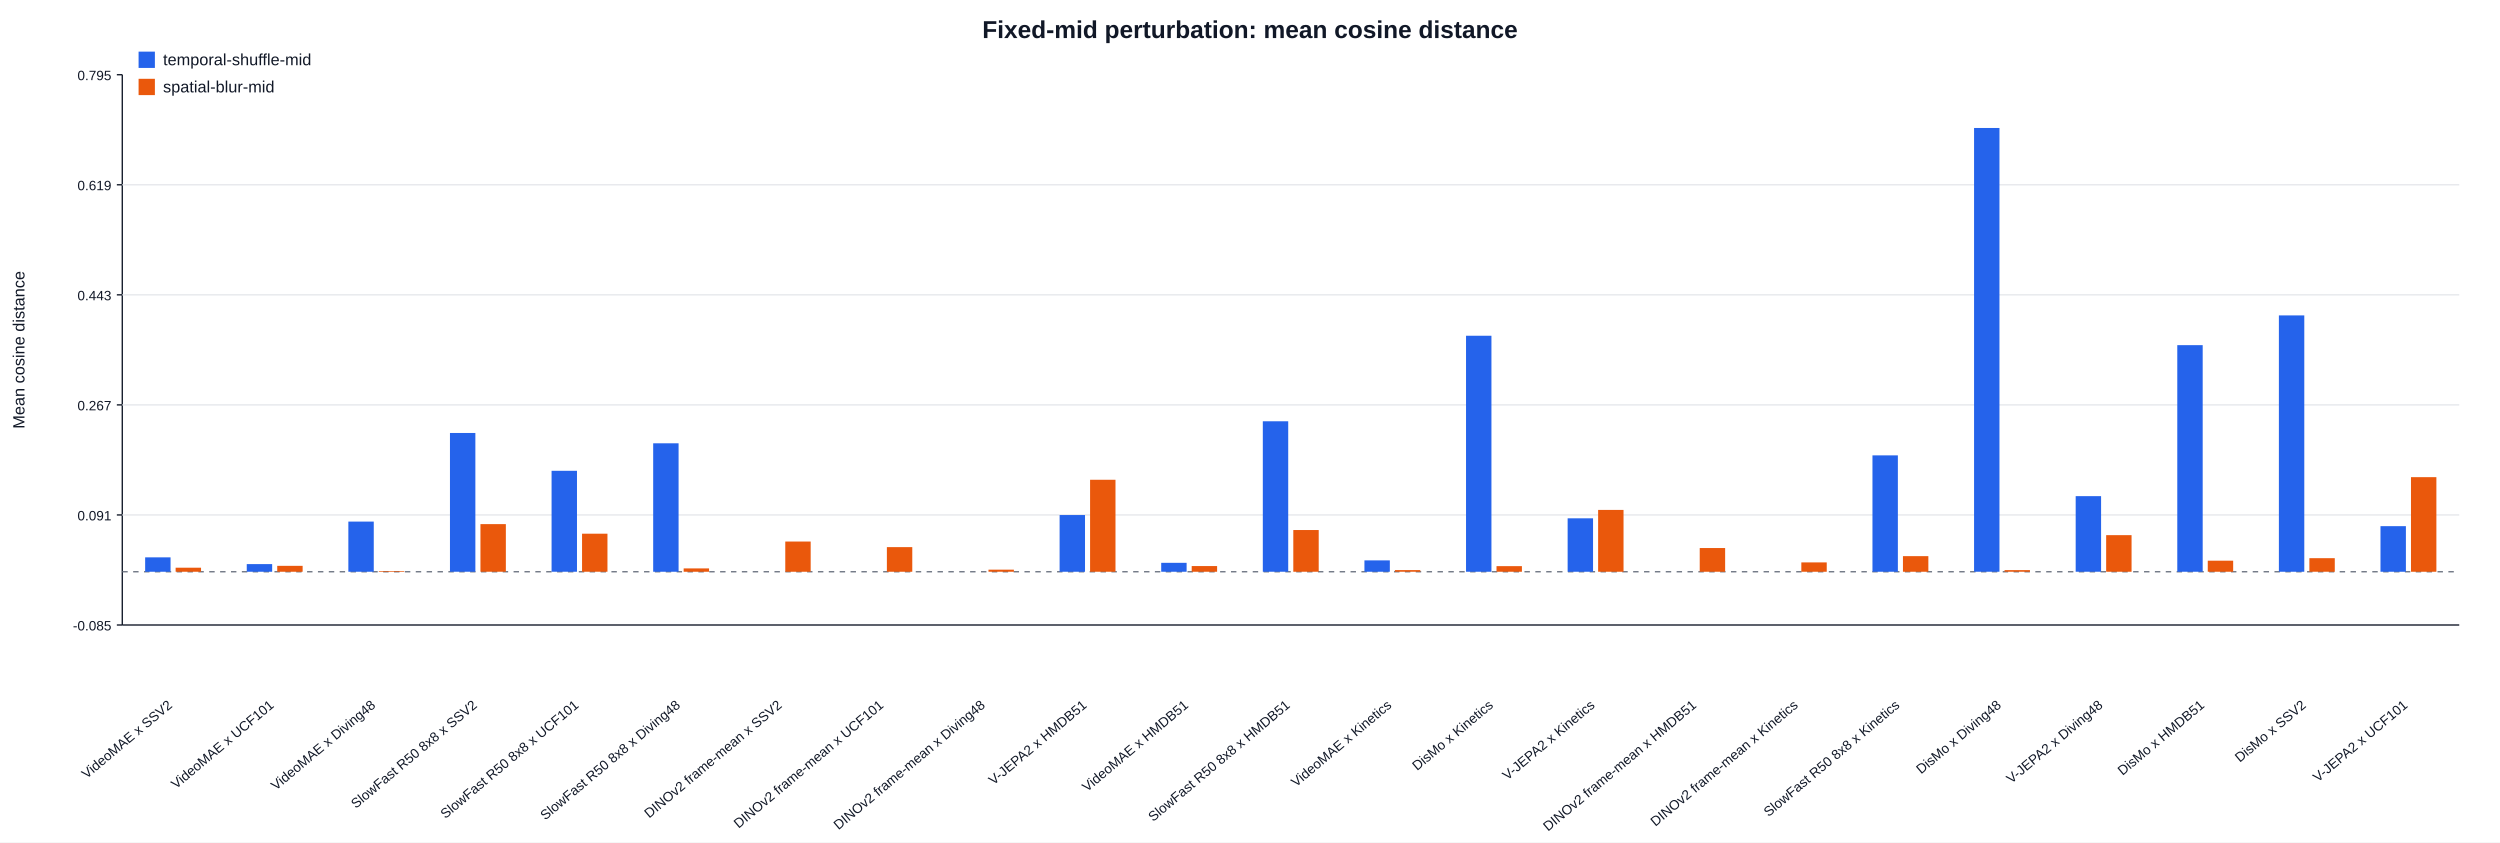
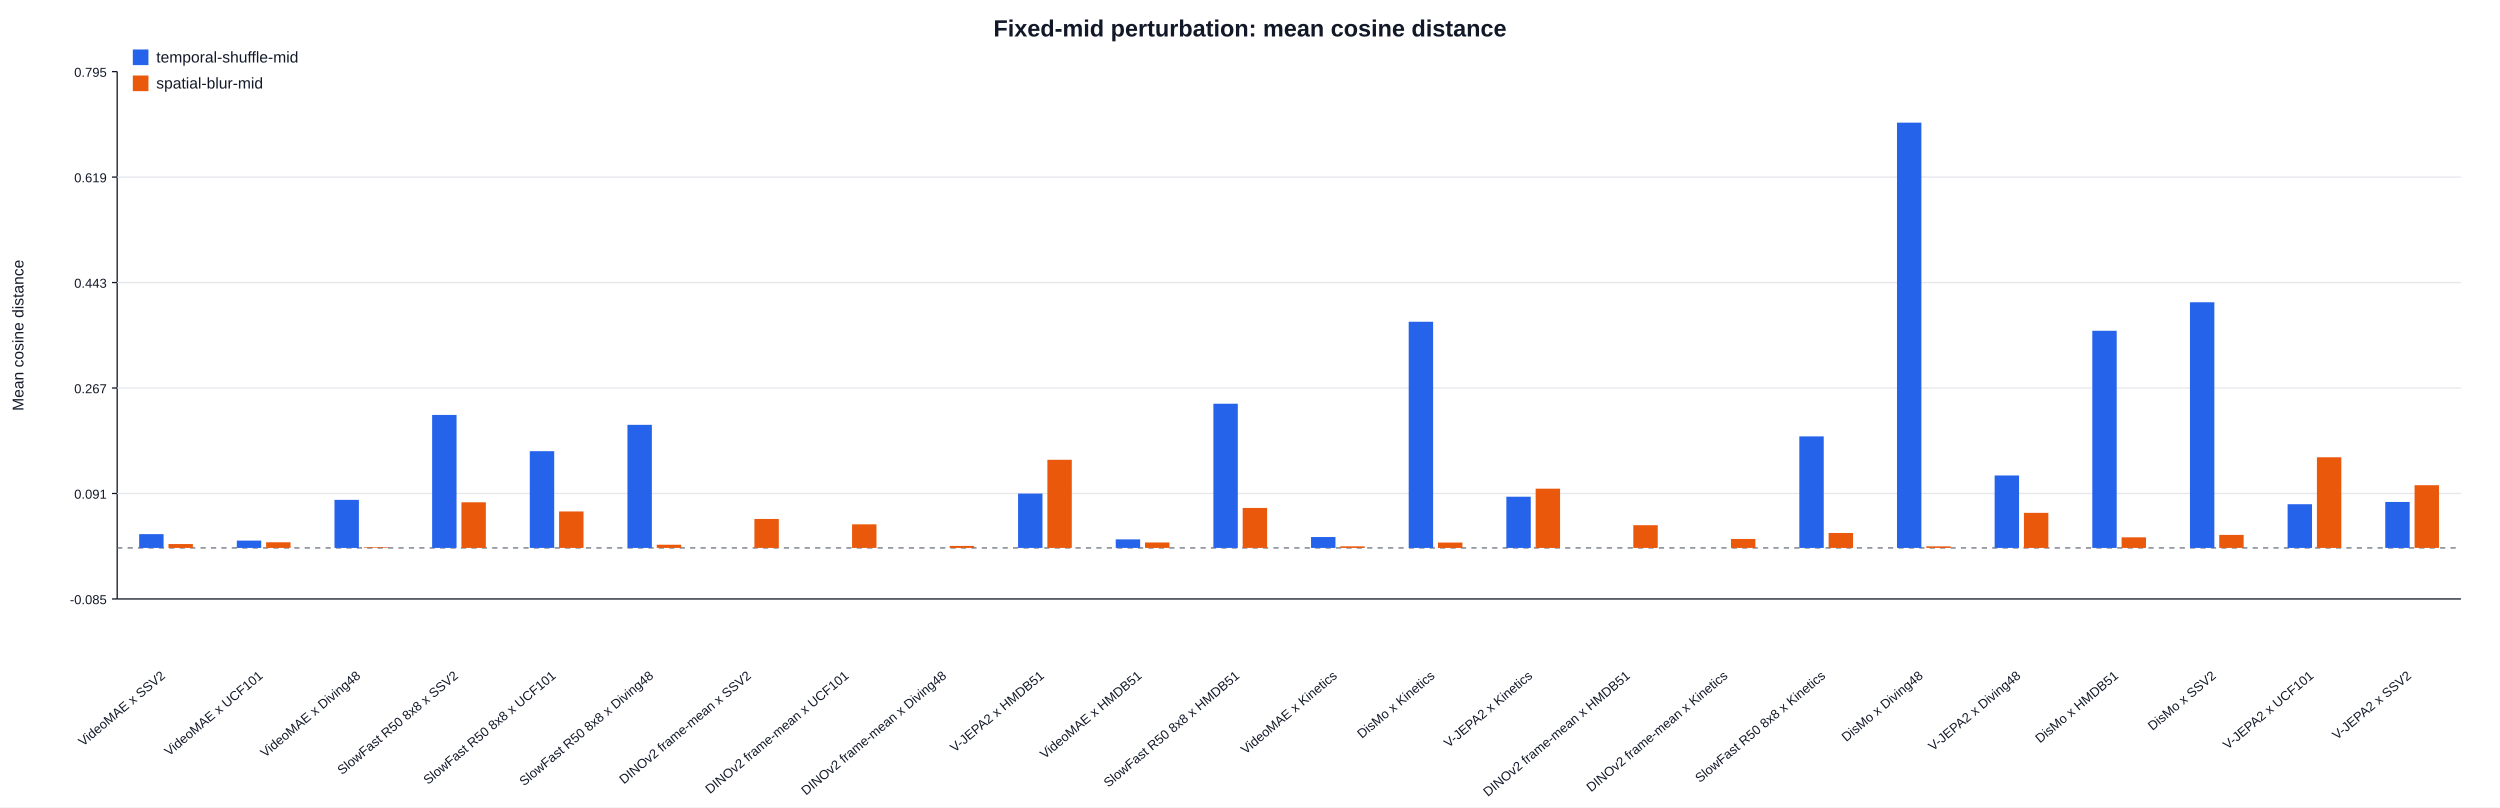
- <svg xmlns="http://www.w3.org/2000/svg" width="1840" height="620" viewBox="0 0 1840 620">
+ <svg xmlns="http://www.w3.org/2000/svg" width="1920" height="620" viewBox="0 0 1920 620">
  <rect width="100%" height="100%" fill="#ffffff" />
  <style>text { font-family: Arial, Helvetica, sans-serif; fill: #111827; }</style>
-   <text x="920.00" y="28.00" font-size="18" font-weight="700" text-anchor="middle">Fixed-mid perturbation: mean cosine distance</text>
+   <text x="960.00" y="28.00" font-size="18" font-weight="700" text-anchor="middle">Fixed-mid perturbation: mean cosine distance</text>
  <text x="18.00" y="257.50" font-size="12" font-weight="400" text-anchor="middle" transform="rotate(-90 18.00 257.50)">Mean cosine distance</text>
-   <line x1="90" y1="460" x2="1810" y2="460" stroke="#111827" stroke-width="1" />
+   <line x1="90" y1="460" x2="1890" y2="460" stroke="#111827" stroke-width="1" />
  <line x1="90" y1="55" x2="90" y2="460" stroke="#111827" stroke-width="1" />
  <line x1="86" y1="460.00" x2="90" y2="460.00" stroke="#111827" />
  <text x="82.00" y="464.00" font-size="10" font-weight="400" text-anchor="end">-0.085</text>
  <line x1="86" y1="379.00" x2="90" y2="379.00" stroke="#111827" />
  <text x="82.00" y="383.00" font-size="10" font-weight="400" text-anchor="end">0.091</text>
-   <line x1="90" y1="379.00" x2="1810" y2="379.00" stroke="#e5e7eb" stroke-width="1" />
+   <line x1="90" y1="379.00" x2="1890" y2="379.00" stroke="#e5e7eb" stroke-width="1" />
  <line x1="86" y1="298.00" x2="90" y2="298.00" stroke="#111827" />
  <text x="82.00" y="302.00" font-size="10" font-weight="400" text-anchor="end">0.267</text>
-   <line x1="90" y1="298.00" x2="1810" y2="298.00" stroke="#e5e7eb" stroke-width="1" />
+   <line x1="90" y1="298.00" x2="1890" y2="298.00" stroke="#e5e7eb" stroke-width="1" />
  <line x1="86" y1="217.00" x2="90" y2="217.00" stroke="#111827" />
  <text x="82.00" y="221.00" font-size="10" font-weight="400" text-anchor="end">0.443</text>
-   <line x1="90" y1="217.00" x2="1810" y2="217.00" stroke="#e5e7eb" stroke-width="1" />
+   <line x1="90" y1="217.00" x2="1890" y2="217.00" stroke="#e5e7eb" stroke-width="1" />
  <line x1="86" y1="136.00" x2="90" y2="136.00" stroke="#111827" />
  <text x="82.00" y="140.00" font-size="10" font-weight="400" text-anchor="end">0.619</text>
-   <line x1="90" y1="136.00" x2="1810" y2="136.00" stroke="#e5e7eb" stroke-width="1" />
+   <line x1="90" y1="136.00" x2="1890" y2="136.00" stroke="#e5e7eb" stroke-width="1" />
  <line x1="86" y1="55.00" x2="90" y2="55.00" stroke="#111827" />
  <text x="82.00" y="59.00" font-size="10" font-weight="400" text-anchor="end">0.795</text>
-   <line x1="90" y1="420.81" x2="1810" y2="420.81" stroke="#6b7280" stroke-dasharray="4 4" />
-   <rect x="106.83" y="410.21" width="18.70" height="10.60" fill="#2563eb" />
-   <rect x="129.26" y="417.83" width="18.70" height="2.98" fill="#ea580c" />
-   <text x="127.39" y="520.00" font-size="10" font-weight="400" text-anchor="end" transform="rotate(-40 127.39 520.00)">VideoMAE x SSV2</text>
-   <rect x="181.61" y="415.18" width="18.70" height="5.63" fill="#2563eb" />
-   <rect x="204.04" y="416.46" width="18.70" height="4.35" fill="#ea580c" />
-   <text x="202.17" y="520.00" font-size="10" font-weight="400" text-anchor="end" transform="rotate(-40 202.17 520.00)">VideoMAE x UCF101</text>
-   <rect x="256.39" y="383.89" width="18.70" height="36.92" fill="#2563eb" />
-   <rect x="278.83" y="420.32" width="18.70" height="0.49" fill="#ea580c" />
-   <text x="276.96" y="520.00" font-size="10" font-weight="400" text-anchor="end" transform="rotate(-40 276.96 520.00)">VideoMAE x Diving48</text>
-   <rect x="331.17" y="318.67" width="18.70" height="102.13" fill="#2563eb" />
-   <rect x="353.61" y="385.75" width="18.70" height="35.05" fill="#ea580c" />
-   <text x="351.74" y="520.00" font-size="10" font-weight="400" text-anchor="end" transform="rotate(-40 351.74 520.00)">SlowFast R50 8x8 x SSV2</text>
-   <rect x="405.96" y="346.51" width="18.70" height="74.29" fill="#2563eb" />
-   <rect x="428.39" y="392.80" width="18.70" height="28.00" fill="#ea580c" />
-   <text x="426.52" y="520.00" font-size="10" font-weight="400" text-anchor="end" transform="rotate(-40 426.52 520.00)">SlowFast R50 8x8 x UCF101</text>
-   <rect x="480.74" y="326.27" width="18.70" height="94.54" fill="#2563eb" />
-   <rect x="503.17" y="418.35" width="18.70" height="2.46" fill="#ea580c" />
-   <text x="501.30" y="520.00" font-size="10" font-weight="400" text-anchor="end" transform="rotate(-40 501.30 520.00)">SlowFast R50 8x8 x Diving48</text>
-   <rect x="555.52" y="420.81" width="18.70" height="0.00" fill="#2563eb" />
-   <rect x="577.96" y="398.57" width="18.70" height="22.24" fill="#ea580c" />
-   <text x="576.09" y="520.00" font-size="10" font-weight="400" text-anchor="end" transform="rotate(-40 576.09 520.00)">DINOv2 frame-mean x SSV2</text>
-   <rect x="630.30" y="420.81" width="18.70" height="0.00" fill="#2563eb" />
-   <rect x="652.74" y="402.68" width="18.70" height="18.13" fill="#ea580c" />
-   <text x="650.87" y="520.00" font-size="10" font-weight="400" text-anchor="end" transform="rotate(-40 650.87 520.00)">DINOv2 frame-mean x UCF101</text>
-   <rect x="705.09" y="420.81" width="18.70" height="0.00" fill="#2563eb" />
-   <rect x="727.52" y="419.27" width="18.70" height="1.53" fill="#ea580c" />
-   <text x="725.65" y="520.00" font-size="10" font-weight="400" text-anchor="end" transform="rotate(-40 725.65 520.00)">DINOv2 frame-mean x Diving48</text>
-   <rect x="779.87" y="379.07" width="18.70" height="41.74" fill="#2563eb" />
-   <rect x="802.30" y="353.11" width="18.70" height="67.70" fill="#ea580c" />
-   <text x="800.43" y="520.00" font-size="10" font-weight="400" text-anchor="end" transform="rotate(-40 800.43 520.00)">V-JEPA2 x HMDB51</text>
-   <rect x="854.65" y="414.24" width="18.70" height="6.57" fill="#2563eb" />
-   <rect x="877.09" y="416.62" width="18.70" height="4.19" fill="#ea580c" />
-   <text x="875.22" y="520.00" font-size="10" font-weight="400" text-anchor="end" transform="rotate(-40 875.22 520.00)">VideoMAE x HMDB51</text>
-   <rect x="929.43" y="310.06" width="18.70" height="110.74" fill="#2563eb" />
-   <rect x="951.87" y="390.10" width="18.70" height="30.70" fill="#ea580c" />
-   <text x="950.00" y="520.00" font-size="10" font-weight="400" text-anchor="end" transform="rotate(-40 950.00 520.00)">SlowFast R50 8x8 x HMDB51</text>
-   <rect x="1004.22" y="412.44" width="18.70" height="8.37" fill="#2563eb" />
-   <rect x="1026.65" y="419.59" width="18.70" height="1.21" fill="#ea580c" />
-   <text x="1024.78" y="520.00" font-size="10" font-weight="400" text-anchor="end" transform="rotate(-40 1024.78 520.00)">VideoMAE x Kinetics</text>
-   <rect x="1079.00" y="247.11" width="18.70" height="173.70" fill="#2563eb" />
-   <rect x="1101.43" y="416.68" width="18.70" height="4.13" fill="#ea580c" />
-   <text x="1099.57" y="520.00" font-size="10" font-weight="400" text-anchor="end" transform="rotate(-40 1099.57 520.00)">DisMo x Kinetics</text>
-   <rect x="1153.78" y="381.48" width="18.70" height="39.33" fill="#2563eb" />
-   <rect x="1176.22" y="375.30" width="18.70" height="45.51" fill="#ea580c" />
-   <text x="1174.35" y="520.00" font-size="10" font-weight="400" text-anchor="end" transform="rotate(-40 1174.35 520.00)">V-JEPA2 x Kinetics</text>
-   <rect x="1228.57" y="420.81" width="18.70" height="0.00" fill="#2563eb" />
-   <rect x="1251.00" y="403.35" width="18.70" height="17.46" fill="#ea580c" />
-   <text x="1249.13" y="520.00" font-size="10" font-weight="400" text-anchor="end" transform="rotate(-40 1249.13 520.00)">DINOv2 frame-mean x HMDB51</text>
-   <rect x="1303.35" y="420.81" width="18.70" height="0.00" fill="#2563eb" />
-   <rect x="1325.78" y="413.93" width="18.70" height="6.88" fill="#ea580c" />
-   <text x="1323.91" y="520.00" font-size="10" font-weight="400" text-anchor="end" transform="rotate(-40 1323.91 520.00)">DINOv2 frame-mean x Kinetics</text>
-   <rect x="1378.13" y="335.15" width="18.70" height="85.66" fill="#2563eb" />
-   <rect x="1400.57" y="409.32" width="18.70" height="11.49" fill="#ea580c" />
-   <text x="1398.70" y="520.00" font-size="10" font-weight="400" text-anchor="end" transform="rotate(-40 1398.70 520.00)">SlowFast R50 8x8 x Kinetics</text>
-   <rect x="1452.91" y="94.19" width="18.70" height="326.61" fill="#2563eb" />
-   <rect x="1475.35" y="419.61" width="18.70" height="1.19" fill="#ea580c" />
-   <text x="1473.48" y="520.00" font-size="10" font-weight="400" text-anchor="end" transform="rotate(-40 1473.48 520.00)">DisMo x Diving48</text>
-   <rect x="1527.70" y="365.16" width="18.70" height="55.64" fill="#2563eb" />
-   <rect x="1550.13" y="393.87" width="18.70" height="26.94" fill="#ea580c" />
-   <text x="1548.26" y="520.00" font-size="10" font-weight="400" text-anchor="end" transform="rotate(-40 1548.26 520.00)">V-JEPA2 x Diving48</text>
-   <rect x="1602.48" y="254.03" width="18.70" height="166.78" fill="#2563eb" />
-   <rect x="1624.91" y="412.67" width="18.70" height="8.14" fill="#ea580c" />
-   <text x="1623.04" y="520.00" font-size="10" font-weight="400" text-anchor="end" transform="rotate(-40 1623.04 520.00)">DisMo x HMDB51</text>
-   <rect x="1677.26" y="232.14" width="18.70" height="188.67" fill="#2563eb" />
-   <rect x="1699.70" y="410.82" width="18.70" height="9.98" fill="#ea580c" />
-   <text x="1697.83" y="520.00" font-size="10" font-weight="400" text-anchor="end" transform="rotate(-40 1697.83 520.00)">DisMo x SSV2</text>
-   <rect x="1752.04" y="387.25" width="18.70" height="33.56" fill="#2563eb" />
-   <rect x="1774.48" y="351.19" width="18.70" height="69.62" fill="#ea580c" />
-   <text x="1772.61" y="520.00" font-size="10" font-weight="400" text-anchor="end" transform="rotate(-40 1772.61 520.00)">V-JEPA2 x UCF101</text>
+   <line x1="90" y1="420.81" x2="1890" y2="420.81" stroke="#6b7280" stroke-dasharray="4 4" />
+   <rect x="106.88" y="410.21" width="18.75" height="10.60" fill="#2563eb" />
+   <rect x="129.38" y="417.83" width="18.75" height="2.98" fill="#ea580c" />
+   <text x="127.50" y="520.00" font-size="10" font-weight="400" text-anchor="end" transform="rotate(-40 127.50 520.00)">VideoMAE x SSV2</text>
+   <rect x="181.88" y="415.18" width="18.75" height="5.63" fill="#2563eb" />
+   <rect x="204.38" y="416.46" width="18.75" height="4.35" fill="#ea580c" />
+   <text x="202.50" y="520.00" font-size="10" font-weight="400" text-anchor="end" transform="rotate(-40 202.50 520.00)">VideoMAE x UCF101</text>
+   <rect x="256.88" y="383.89" width="18.75" height="36.92" fill="#2563eb" />
+   <rect x="279.38" y="420.32" width="18.75" height="0.49" fill="#ea580c" />
+   <text x="277.50" y="520.00" font-size="10" font-weight="400" text-anchor="end" transform="rotate(-40 277.50 520.00)">VideoMAE x Diving48</text>
+   <rect x="331.88" y="318.67" width="18.75" height="102.13" fill="#2563eb" />
+   <rect x="354.38" y="385.75" width="18.75" height="35.05" fill="#ea580c" />
+   <text x="352.50" y="520.00" font-size="10" font-weight="400" text-anchor="end" transform="rotate(-40 352.50 520.00)">SlowFast R50 8x8 x SSV2</text>
+   <rect x="406.88" y="346.51" width="18.75" height="74.29" fill="#2563eb" />
+   <rect x="429.38" y="392.80" width="18.75" height="28.00" fill="#ea580c" />
+   <text x="427.50" y="520.00" font-size="10" font-weight="400" text-anchor="end" transform="rotate(-40 427.50 520.00)">SlowFast R50 8x8 x UCF101</text>
+   <rect x="481.88" y="326.27" width="18.75" height="94.54" fill="#2563eb" />
+   <rect x="504.38" y="418.35" width="18.75" height="2.46" fill="#ea580c" />
+   <text x="502.50" y="520.00" font-size="10" font-weight="400" text-anchor="end" transform="rotate(-40 502.50 520.00)">SlowFast R50 8x8 x Diving48</text>
+   <rect x="556.88" y="420.81" width="18.75" height="0.00" fill="#2563eb" />
+   <rect x="579.38" y="398.57" width="18.75" height="22.24" fill="#ea580c" />
+   <text x="577.50" y="520.00" font-size="10" font-weight="400" text-anchor="end" transform="rotate(-40 577.50 520.00)">DINOv2 frame-mean x SSV2</text>
+   <rect x="631.88" y="420.81" width="18.75" height="0.00" fill="#2563eb" />
+   <rect x="654.38" y="402.68" width="18.75" height="18.13" fill="#ea580c" />
+   <text x="652.50" y="520.00" font-size="10" font-weight="400" text-anchor="end" transform="rotate(-40 652.50 520.00)">DINOv2 frame-mean x UCF101</text>
+   <rect x="706.88" y="420.81" width="18.75" height="0.00" fill="#2563eb" />
+   <rect x="729.38" y="419.27" width="18.75" height="1.53" fill="#ea580c" />
+   <text x="727.50" y="520.00" font-size="10" font-weight="400" text-anchor="end" transform="rotate(-40 727.50 520.00)">DINOv2 frame-mean x Diving48</text>
+   <rect x="781.88" y="379.07" width="18.75" height="41.74" fill="#2563eb" />
+   <rect x="804.38" y="353.11" width="18.75" height="67.70" fill="#ea580c" />
+   <text x="802.50" y="520.00" font-size="10" font-weight="400" text-anchor="end" transform="rotate(-40 802.50 520.00)">V-JEPA2 x HMDB51</text>
+   <rect x="856.88" y="414.24" width="18.75" height="6.57" fill="#2563eb" />
+   <rect x="879.38" y="416.62" width="18.75" height="4.19" fill="#ea580c" />
+   <text x="877.50" y="520.00" font-size="10" font-weight="400" text-anchor="end" transform="rotate(-40 877.50 520.00)">VideoMAE x HMDB51</text>
+   <rect x="931.88" y="310.06" width="18.75" height="110.74" fill="#2563eb" />
+   <rect x="954.38" y="390.10" width="18.75" height="30.70" fill="#ea580c" />
+   <text x="952.50" y="520.00" font-size="10" font-weight="400" text-anchor="end" transform="rotate(-40 952.50 520.00)">SlowFast R50 8x8 x HMDB51</text>
+   <rect x="1006.88" y="412.44" width="18.75" height="8.37" fill="#2563eb" />
+   <rect x="1029.38" y="419.59" width="18.75" height="1.21" fill="#ea580c" />
+   <text x="1027.50" y="520.00" font-size="10" font-weight="400" text-anchor="end" transform="rotate(-40 1027.50 520.00)">VideoMAE x Kinetics</text>
+   <rect x="1081.88" y="247.11" width="18.75" height="173.70" fill="#2563eb" />
+   <rect x="1104.38" y="416.68" width="18.75" height="4.13" fill="#ea580c" />
+   <text x="1102.50" y="520.00" font-size="10" font-weight="400" text-anchor="end" transform="rotate(-40 1102.50 520.00)">DisMo x Kinetics</text>
+   <rect x="1156.88" y="381.48" width="18.75" height="39.33" fill="#2563eb" />
+   <rect x="1179.38" y="375.30" width="18.75" height="45.51" fill="#ea580c" />
+   <text x="1177.50" y="520.00" font-size="10" font-weight="400" text-anchor="end" transform="rotate(-40 1177.50 520.00)">V-JEPA2 x Kinetics</text>
+   <rect x="1231.88" y="420.81" width="18.75" height="0.00" fill="#2563eb" />
+   <rect x="1254.38" y="403.35" width="18.75" height="17.46" fill="#ea580c" />
+   <text x="1252.50" y="520.00" font-size="10" font-weight="400" text-anchor="end" transform="rotate(-40 1252.50 520.00)">DINOv2 frame-mean x HMDB51</text>
+   <rect x="1306.88" y="420.81" width="18.75" height="0.00" fill="#2563eb" />
+   <rect x="1329.38" y="413.93" width="18.75" height="6.88" fill="#ea580c" />
+   <text x="1327.50" y="520.00" font-size="10" font-weight="400" text-anchor="end" transform="rotate(-40 1327.50 520.00)">DINOv2 frame-mean x Kinetics</text>
+   <rect x="1381.88" y="335.15" width="18.75" height="85.66" fill="#2563eb" />
+   <rect x="1404.38" y="409.32" width="18.75" height="11.49" fill="#ea580c" />
+   <text x="1402.50" y="520.00" font-size="10" font-weight="400" text-anchor="end" transform="rotate(-40 1402.50 520.00)">SlowFast R50 8x8 x Kinetics</text>
+   <rect x="1456.88" y="94.19" width="18.75" height="326.61" fill="#2563eb" />
+   <rect x="1479.38" y="419.61" width="18.75" height="1.19" fill="#ea580c" />
+   <text x="1477.50" y="520.00" font-size="10" font-weight="400" text-anchor="end" transform="rotate(-40 1477.50 520.00)">DisMo x Diving48</text>
+   <rect x="1531.88" y="365.16" width="18.75" height="55.64" fill="#2563eb" />
+   <rect x="1554.38" y="393.87" width="18.75" height="26.94" fill="#ea580c" />
+   <text x="1552.50" y="520.00" font-size="10" font-weight="400" text-anchor="end" transform="rotate(-40 1552.50 520.00)">V-JEPA2 x Diving48</text>
+   <rect x="1606.88" y="254.03" width="18.75" height="166.78" fill="#2563eb" />
+   <rect x="1629.38" y="412.67" width="18.75" height="8.14" fill="#ea580c" />
+   <text x="1627.50" y="520.00" font-size="10" font-weight="400" text-anchor="end" transform="rotate(-40 1627.50 520.00)">DisMo x HMDB51</text>
+   <rect x="1681.88" y="232.14" width="18.75" height="188.67" fill="#2563eb" />
+   <rect x="1704.38" y="410.82" width="18.75" height="9.98" fill="#ea580c" />
+   <text x="1702.50" y="520.00" font-size="10" font-weight="400" text-anchor="end" transform="rotate(-40 1702.50 520.00)">DisMo x SSV2</text>
+   <rect x="1756.88" y="387.25" width="18.75" height="33.56" fill="#2563eb" />
+   <rect x="1779.38" y="351.19" width="18.75" height="69.62" fill="#ea580c" />
+   <text x="1777.50" y="520.00" font-size="10" font-weight="400" text-anchor="end" transform="rotate(-40 1777.50 520.00)">V-JEPA2 x UCF101</text>
+   <rect x="1831.88" y="385.49" width="18.75" height="35.31" fill="#2563eb" />
+   <rect x="1854.38" y="372.64" width="18.75" height="48.16" fill="#ea580c" />
+   <text x="1852.50" y="520.00" font-size="10" font-weight="400" text-anchor="end" transform="rotate(-40 1852.50 520.00)">V-JEPA2 x SSV2</text>
  <rect x="102" y="38" width="12" height="12" fill="#2563eb" />
  <text x="120.00" y="48.00" font-size="12" font-weight="400" text-anchor="start">temporal-shuffle-mid</text>
  <rect x="102" y="58" width="12" height="12" fill="#ea580c" />
  <text x="120.00" y="68.00" font-size="12" font-weight="400" text-anchor="start">spatial-blur-mid</text>
</svg>
